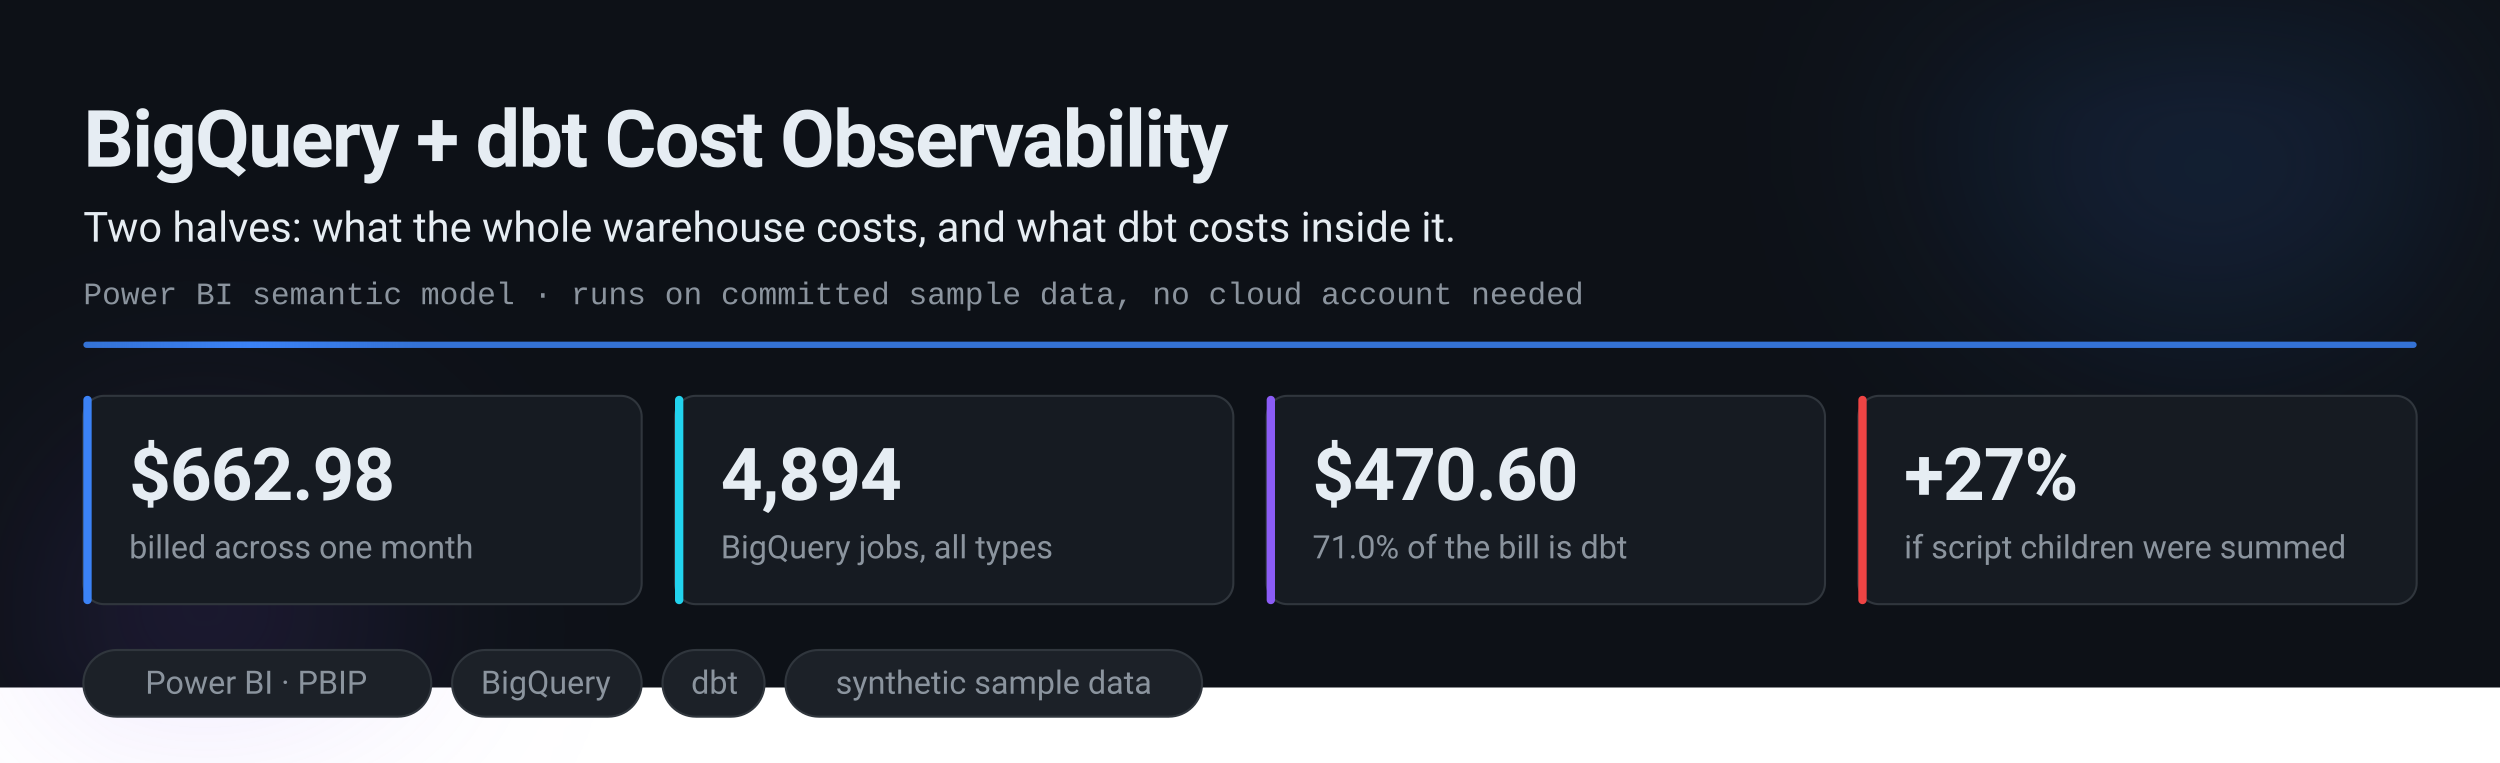
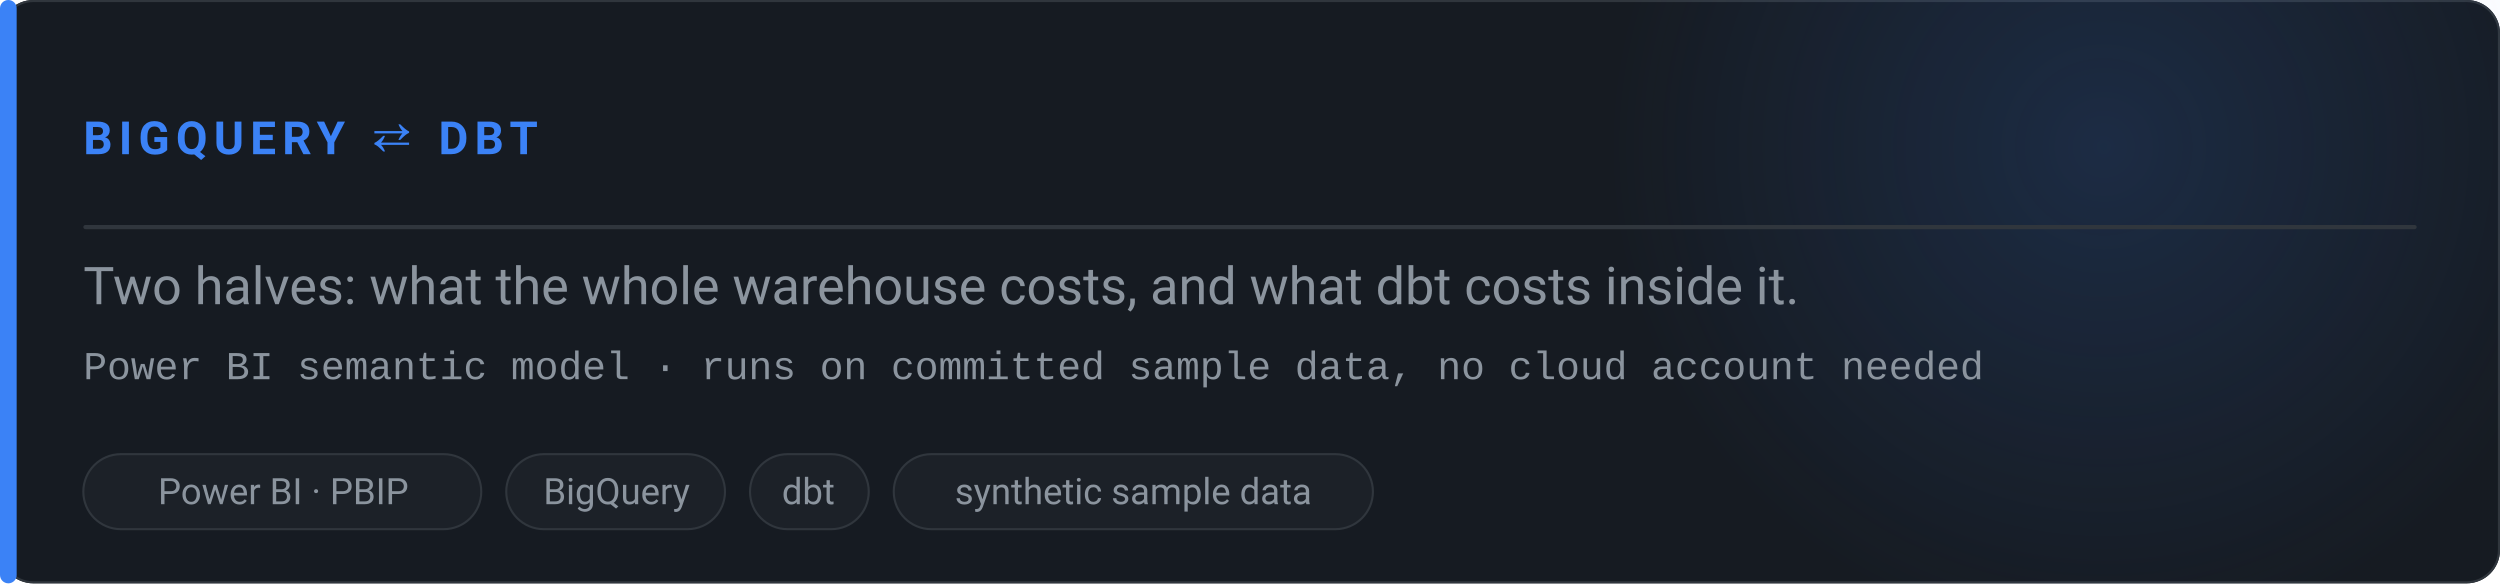
- <svg xmlns="http://www.w3.org/2000/svg" viewBox="0 0 1200 366" width="1200" height="366" role="img" aria-label="BigQuery and dbt Cost Observability">
+ <svg xmlns="http://www.w3.org/2000/svg" viewBox="0 0 1200 280" width="1200" height="280" role="img" aria-label="BigQuery and dbt Cost Observability">
  <style>
    /* Entrance animations move things but never fade them. A renderer that does
       not run CSS - GitHub's mobile app, an email digest, a PDF export - would
       otherwise show an empty banner, because the from-state of a fade is
       invisible and fill-mode `both` holds it for the whole delay. Every element
       here is fully legible with the animation stripped out. */
-     .tile { animation: rise .55s cubic-bezier(.2,.7,.3,1) both; }
-     .badge { animation: rise .45s ease-out both; }
-     .ttl { animation: rise .5s ease-out both; }
+     .rise { animation: rise .55s cubic-bezier(.2,.7,.3,1) both; }
    .rule { animation: sweep .9s cubic-bezier(.2,.7,.3,1) .15s; }
-     .sheen { animation: sheen 4.5s ease-in-out infinite 1.4s; }
    .blob { animation: drift 14s ease-in-out infinite alternate; }
-     .blob2 { animation: drift2 18s ease-in-out infinite alternate; }
    @keyframes rise { from { transform: translateY(9px) }
                       to   { transform: translateY(0) } }
    @keyframes sweep { from { width: 0 } to { width: 1120px } }
-     @keyframes sheen { 0%,100% { transform: translateX(-160px); opacity: 0 }
-                         45% { opacity: .7 }
-                         90% { transform: translateX(1120px); opacity: 0 } }
    @keyframes drift { from { transform: translate(0,0) } to { transform: translate(64px,-22px) } }
-     @keyframes drift2 { from { transform: translate(0,0) } to { transform: translate(-52px,18px) } }
    @media (prefers-reduced-motion: reduce) {
-       .tile,.badge,.ttl,.rule,.sheen,.blob,.blob2 { animation: none }
+       .rise,.rule,.blob { animation: none }
    }
  </style>
  <defs>
-     <linearGradient id="sheenG" x1="0" x2="1">
-       <stop offset="0%" stop-color="#3B82F6" stop-opacity="0" />
-       <stop offset="50%" stop-color="#3B82F6" stop-opacity="1" />
+     <radialGradient id="glow" cx="50%" cy="50%" r="50%">
+       <stop offset="0%" stop-color="#3B82F6" stop-opacity="0.16" />
      <stop offset="100%" stop-color="#3B82F6" stop-opacity="0" />
-     </linearGradient>
-     <clipPath id="ruleClip">
-       <rect x="40" y="164" width="1120" height="3" rx="1.5" />
-     </clipPath>
-     <filter id="soft" x="-60%" y="-60%" width="220%" height="220%">
-       <feGaussianBlur stdDeviation="58" />
-     </filter>
+     </radialGradient>
  </defs>
-   <rect width="1200" height="330" fill="#0D1117" />
-   <g filter="url(#soft)" opacity="0.16">
-     <circle class="blob" cx="1060" cy="42" r="118" fill="#3B82F6" />
-     <circle class="blob2" cx="96" cy="312" r="92" fill="#8B5CF6" />
+   <rect width="1200" height="280" rx="16" fill="#161B22" />
+   <rect x="0.5" y="0.5" width="1199" height="279" rx="15.5" fill="none" stroke="#30363D" />
+   <rect width="8" height="280" rx="4" fill="#3B82F6" />
+   <g class="blob">
+     <circle cx="1010" cy="70" r="240" fill="url(#glow)" />
  </g>
-   <g class="ttl">
-     <text x="40" y="80" font-family="system-ui,-apple-system,'Segoe UI',Roboto,Helvetica,Arial,sans-serif" font-size="38" font-weight="700" fill="#E6EDF3" letter-spacing="-0.8">BigQuery + dbt Cost Observability</text>
+   <g class="rise">
+     <text x="40" y="74" font-family="system-ui,-apple-system,'Segoe UI',Roboto,Helvetica,Arial,sans-serif" font-size="22" font-weight="700" letter-spacing="3" fill="#3B82F6">BIGQUERY  ⇄  DBT</text>
  </g>
-   <g class="ttl" style="animation-delay:.1s">
-     <text x="40" y="116" font-family="system-ui,-apple-system,'Segoe UI',Roboto,Helvetica,Arial,sans-serif" font-size="20" fill="#E6EDF3">
-       Two halves: what the whole warehouse costs, and what dbt costs inside it.
-     </text>
-     <text x="40" y="146" font-family="ui-monospace,SFMono-Regular,'SF Mono',Consolas,'Liberation Mono',monospace" font-size="15" fill="#8B949E">
-       Power BI semantic model  ·  runs on committed sample data, no cloud account needed
-     </text>
+   <rect class="rule" x="40" y="108" width="1120" height="2" rx="1" fill="#30363D" />
+   <g class="rise" style="animation-delay:.2s">
+     <text x="40" y="146" font-family="system-ui,-apple-system,'Segoe UI',Roboto,Helvetica,Arial,sans-serif" font-size="25" fill="#8B949E">Two halves: what the whole warehouse costs, and what dbt costs inside it.</text>
  </g>
-   <rect class="rule" x="40" y="164" width="1120" height="3" rx="1.5" fill="#3B82F6" opacity="0.85" />
-   <g clip-path="url(#ruleClip)">
-     <rect class="sheen" x="40" y="164" width="160" height="3" fill="url(#sheenG)" />
+   <g class="rise" style="animation-delay:.25s">
+     <text x="40" y="182" font-family="ui-monospace,SFMono-Regular,'SF Mono',Consolas,'Liberation Mono',monospace" font-size="19" fill="#8B949E">Power BI semantic model  ·  runs on committed sample data, no cloud account needed</text>
  </g>
-   <g class="tile" style="animation-delay:0.35s">
-     <rect x="40" y="190" width="268" height="100" rx="10" fill="#161B22" stroke="#30363D" />
-     <rect x="40" y="190" width="4" height="100" rx="2" fill="#3B82F6" />
-     <text x="62" y="240" font-family="system-ui,-apple-system,'Segoe UI',Roboto,Helvetica,Arial,sans-serif" font-size="35" font-weight="700" fill="#E6EDF3" letter-spacing="-0.5">$662.98</text>
-     <text x="62" y="268" font-family="system-ui,-apple-system,'Segoe UI',Roboto,Helvetica,Arial,sans-serif" font-size="15.5" fill="#8B949E">billed across one month</text>
+   <g class="rise" style="animation-delay:0.85s">
+     <rect x="40" y="218" width="191" height="36" rx="18" fill="#1C2128" stroke="#30363D" />
+     <text x="136" y="242" text-anchor="middle" font-family="system-ui,-apple-system,'Segoe UI',Roboto,Helvetica,Arial,sans-serif" font-size="17.5" fill="#8B949E">Power BI  ·  PBIP</text>
  </g>
-   <g class="tile" style="animation-delay:0.46s">
-     <rect x="324" y="190" width="268" height="100" rx="10" fill="#161B22" stroke="#30363D" />
-     <rect x="324" y="190" width="4" height="100" rx="2" fill="#22D3EE" />
-     <text x="346" y="240" font-family="system-ui,-apple-system,'Segoe UI',Roboto,Helvetica,Arial,sans-serif" font-size="35" font-weight="700" fill="#E6EDF3" letter-spacing="-0.5">4,894</text>
-     <text x="346" y="268" font-family="system-ui,-apple-system,'Segoe UI',Roboto,Helvetica,Arial,sans-serif" font-size="15.5" fill="#8B949E">BigQuery jobs, all types</text>
+   <g class="rise" style="animation-delay:0.92s">
+     <rect x="243" y="218" width="105" height="36" rx="18" fill="#1C2128" stroke="#30363D" />
+     <text x="296" y="242" text-anchor="middle" font-family="system-ui,-apple-system,'Segoe UI',Roboto,Helvetica,Arial,sans-serif" font-size="17.5" fill="#8B949E">BigQuery</text>
  </g>
-   <g class="tile" style="animation-delay:0.57s">
-     <rect x="608" y="190" width="268" height="100" rx="10" fill="#161B22" stroke="#30363D" />
-     <rect x="608" y="190" width="4" height="100" rx="2" fill="#8B5CF6" />
-     <text x="630" y="240" font-family="system-ui,-apple-system,'Segoe UI',Roboto,Helvetica,Arial,sans-serif" font-size="35" font-weight="700" fill="#E6EDF3" letter-spacing="-0.5">$470.60</text>
-     <text x="630" y="268" font-family="system-ui,-apple-system,'Segoe UI',Roboto,Helvetica,Arial,sans-serif" font-size="15.5" fill="#8B949E">71.0% of the bill is dbt</text>
+   <g class="rise" style="animation-delay:0.99s">
+     <rect x="360" y="218" width="57" height="36" rx="18" fill="#1C2128" stroke="#30363D" />
+     <text x="388" y="242" text-anchor="middle" font-family="system-ui,-apple-system,'Segoe UI',Roboto,Helvetica,Arial,sans-serif" font-size="17.5" fill="#8B949E">dbt</text>
  </g>
-   <g class="tile" style="animation-delay:0.68s">
-     <rect x="892" y="190" width="268" height="100" rx="10" fill="#161B22" stroke="#30363D" />
-     <rect x="892" y="190" width="4" height="100" rx="2" fill="#EF4444" />
-     <text x="914" y="240" font-family="system-ui,-apple-system,'Segoe UI',Roboto,Helvetica,Arial,sans-serif" font-size="35" font-weight="700" fill="#E6EDF3" letter-spacing="-0.5">+27%</text>
-     <text x="914" y="268" font-family="system-ui,-apple-system,'Segoe UI',Roboto,Helvetica,Arial,sans-serif" font-size="15.5" fill="#8B949E">if script children were summed</text>
-   </g>
-   <g class="badge" style="animation-delay:0.85s">
-     <rect x="40" y="312" width="167" height="32" rx="16" fill="#1C2128" stroke="#30363D" />
-     <text x="123" y="333" text-anchor="middle" font-family="system-ui,-apple-system,'Segoe UI',Roboto,Helvetica,Arial,sans-serif" font-size="15.5" fill="#8B949E">Power BI  ·  PBIP</text>
-   </g>
-   <g class="badge" style="animation-delay:0.92s">
-     <rect x="217" y="312" width="91" height="32" rx="16" fill="#1C2128" stroke="#30363D" />
-     <text x="262" y="333" text-anchor="middle" font-family="system-ui,-apple-system,'Segoe UI',Roboto,Helvetica,Arial,sans-serif" font-size="15.5" fill="#8B949E">BigQuery</text>
-   </g>
-   <g class="badge" style="animation-delay:0.99s">
-     <rect x="318" y="312" width="49" height="32" rx="16" fill="#1C2128" stroke="#30363D" />
-     <text x="343" y="333" text-anchor="middle" font-family="system-ui,-apple-system,'Segoe UI',Roboto,Helvetica,Arial,sans-serif" font-size="15.5" fill="#8B949E">dbt</text>
-   </g>
-   <g class="badge" style="animation-delay:1.06s">
-     <rect x="377" y="312" width="200" height="32" rx="16" fill="#1C2128" stroke="#30363D" />
-     <text x="477" y="333" text-anchor="middle" font-family="system-ui,-apple-system,'Segoe UI',Roboto,Helvetica,Arial,sans-serif" font-size="15.5" fill="#8B949E">synthetic sample data</text>
+   <g class="rise" style="animation-delay:1.06s">
+     <rect x="429" y="218" width="230" height="36" rx="18" fill="#1C2128" stroke="#30363D" />
+     <text x="544" y="242" text-anchor="middle" font-family="system-ui,-apple-system,'Segoe UI',Roboto,Helvetica,Arial,sans-serif" font-size="17.5" fill="#8B949E">synthetic sample data</text>
  </g>
</svg>
